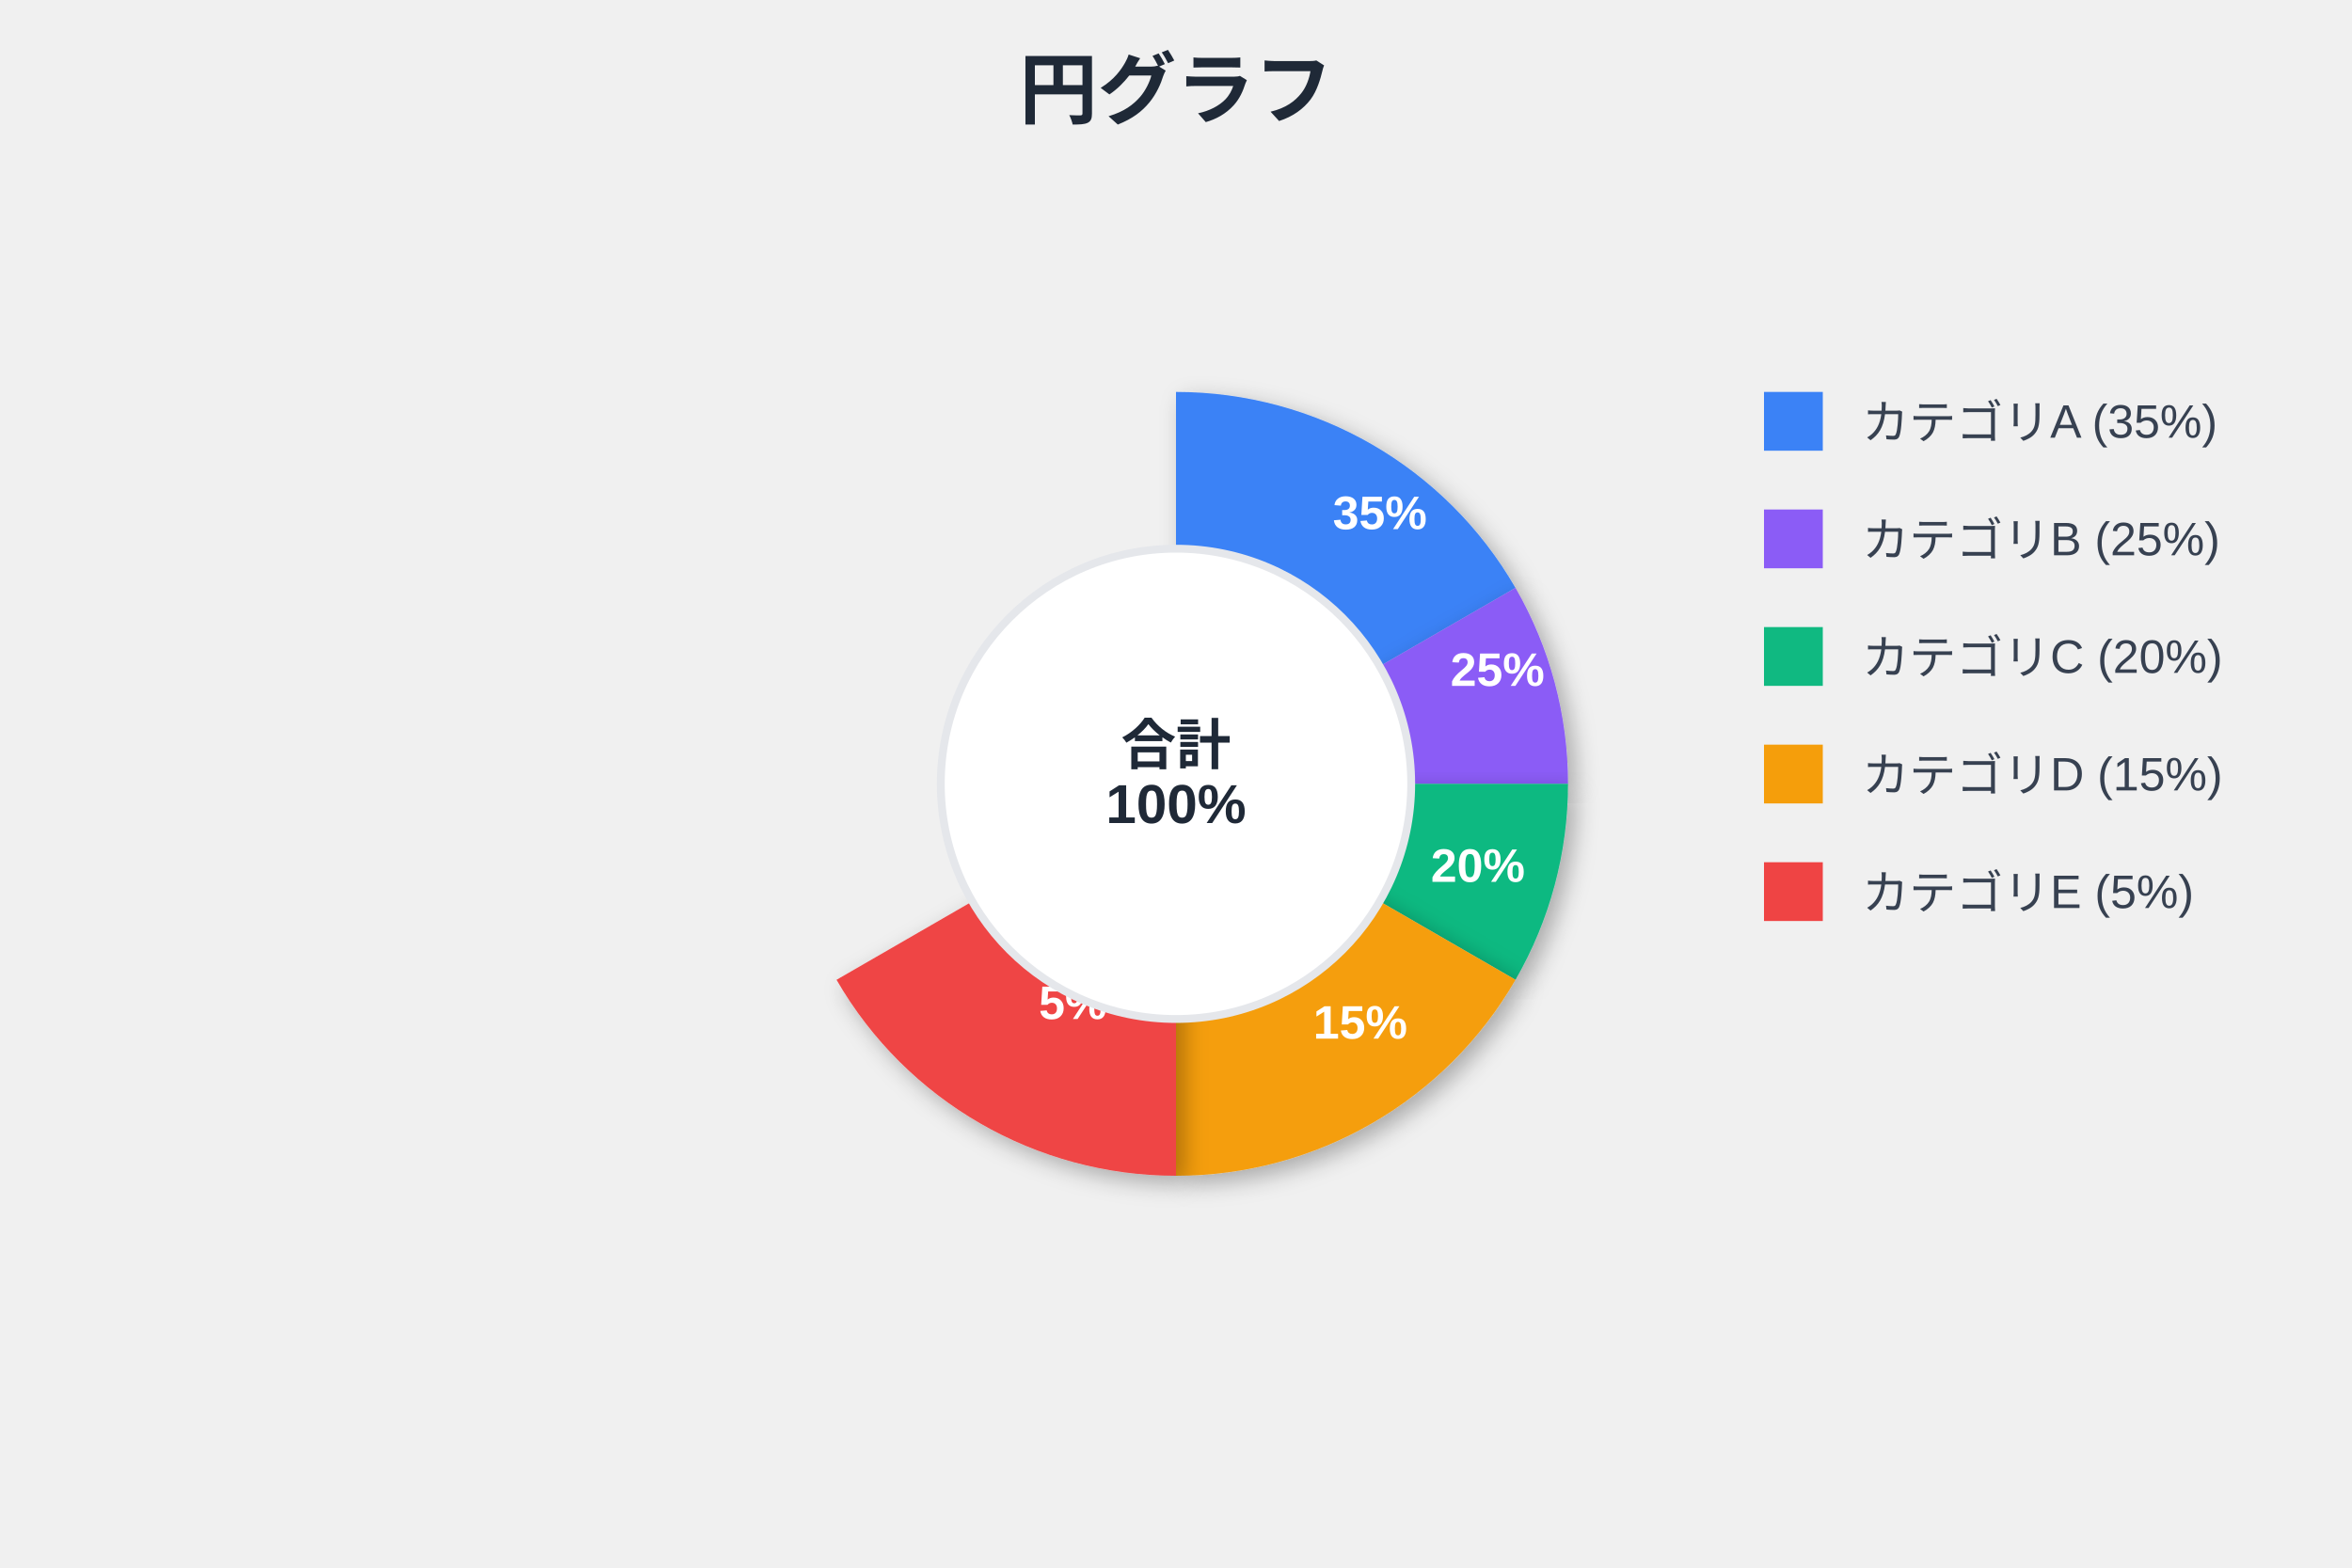
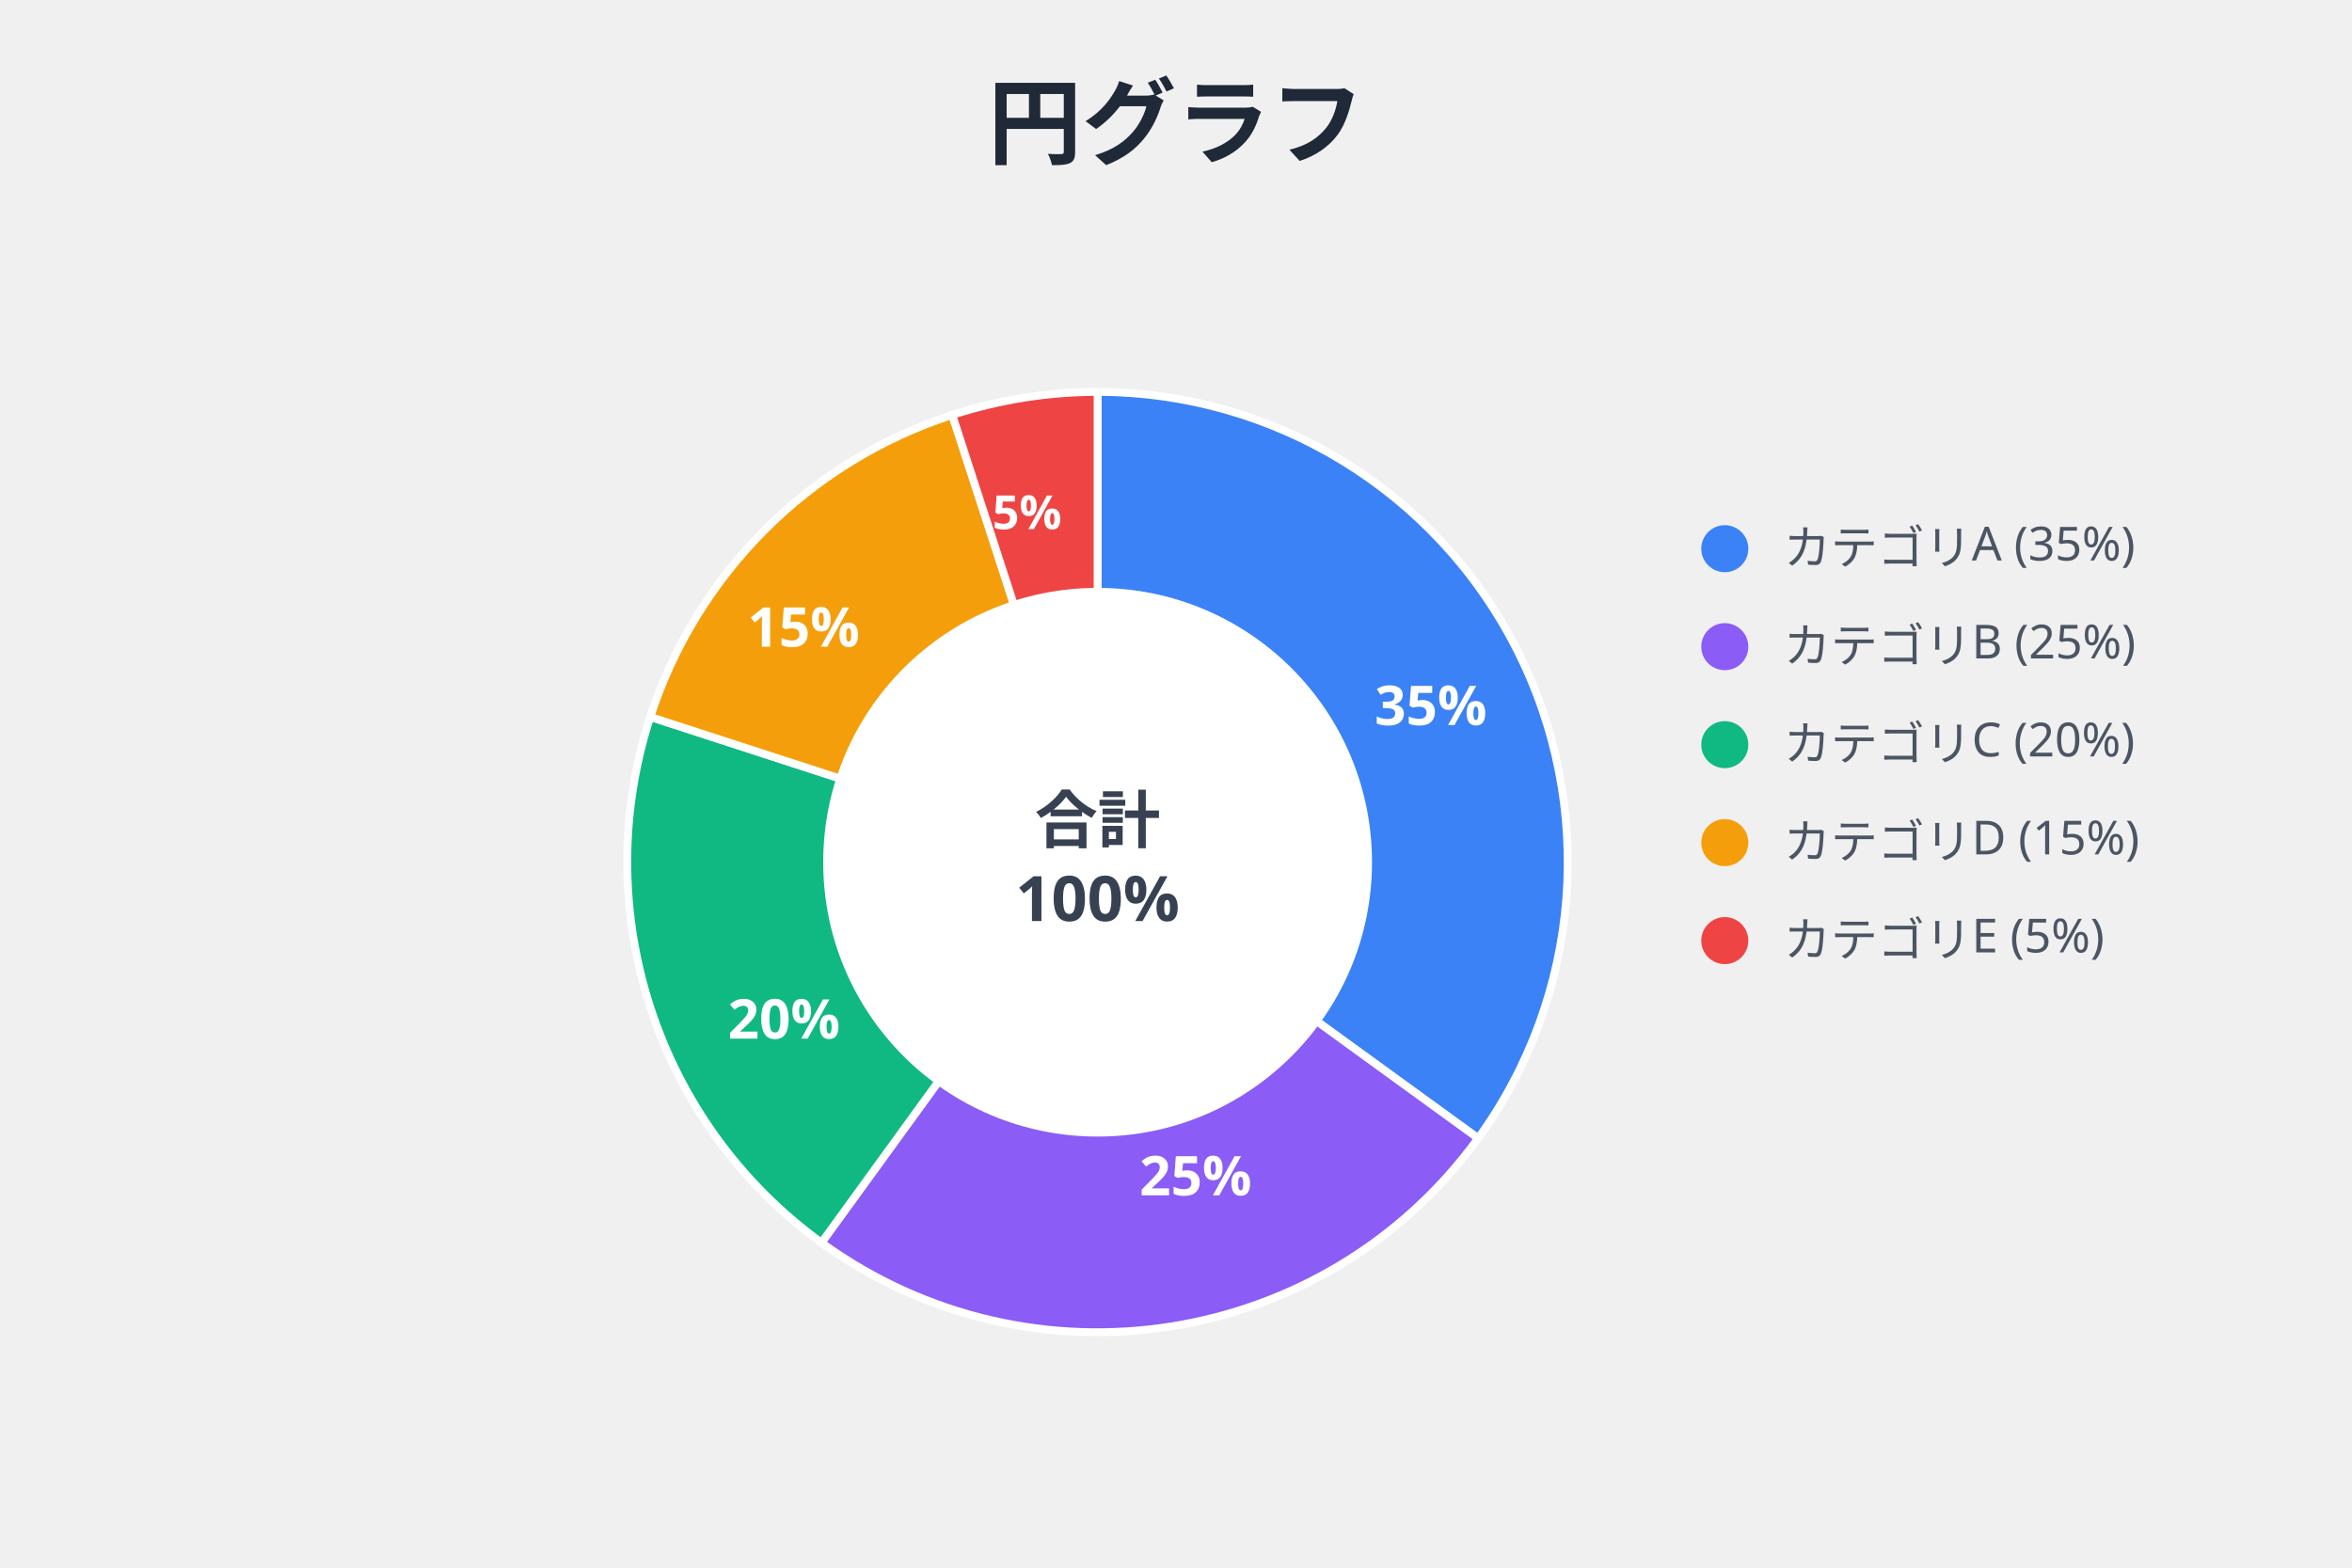
<svg xmlns="http://www.w3.org/2000/svg" width="600" height="400">
-   <defs>
-     <filter id="shadow">
-       <feDropShadow dx="2" dy="2" stdDeviation="3" flood-opacity="0.3" />
-     </filter>
-   </defs>
-   <text x="300" y="30" font-family="Arial, sans-serif" font-size="20" font-weight="bold" text-anchor="middle" fill="#1F2937">円グラフ</text>
-   <path d="M 300 200 L 300 100 A 100 100 0 0 1 386.6 150 L 300 200 Z" fill="#3B82F6" filter="url(#shadow)" />
-   <text x="340" y="135" font-family="Arial, sans-serif" font-size="12" font-weight="bold" fill="white">35%</text>
-   <path d="M 300 200 L 386.6 150 A 100 100 0 0 1 400 200 L 300 200 Z" fill="#8B5CF6" filter="url(#shadow)" />
-   <text x="370" y="175" font-family="Arial, sans-serif" font-size="12" font-weight="bold" fill="white">25%</text>
-   <path d="M 300 200 L 400 200 A 100 100 0 0 1 386.6 250 L 300 200 Z" fill="#10B981" filter="url(#shadow)" />
-   <text x="365" y="225" font-family="Arial, sans-serif" font-size="12" font-weight="bold" fill="white">20%</text>
-   <path d="M 300 200 L 386.6 250 A 100 100 0 0 1 300 300 L 300 200 Z" fill="#F59E0B" filter="url(#shadow)" />
-   <text x="335" y="265" font-family="Arial, sans-serif" font-size="12" font-weight="bold" fill="white">15%</text>
-   <path d="M 300 200 L 300 300 A 100 100 0 0 1 213.4 250 L 300 200 Z" fill="#EF4444" filter="url(#shadow)" />
-   <text x="265" y="260" font-family="Arial, sans-serif" font-size="12" font-weight="bold" fill="white">5%</text>
-   <circle cx="300" cy="200" r="60" fill="white" stroke="#E5E7EB" stroke-width="2" />
-   <text x="300" y="195" font-family="Arial, sans-serif" font-size="14" font-weight="bold" text-anchor="middle" fill="#1F2937">合計</text>
-   <text x="300" y="210" font-family="Arial, sans-serif" font-size="14" font-weight="bold" text-anchor="middle" fill="#1F2937">100%</text>
-   <rect x="450" y="100" width="15" height="15" fill="#3B82F6" />
-   <text x="475" y="112" font-family="Arial, sans-serif" font-size="12" fill="#374151">カテゴリA (35%)</text>
-   <rect x="450" y="130" width="15" height="15" fill="#8B5CF6" />
-   <text x="475" y="142" font-family="Arial, sans-serif" font-size="12" fill="#374151">カテゴリB (25%)</text>
-   <rect x="450" y="160" width="15" height="15" fill="#10B981" />
-   <text x="475" y="172" font-family="Arial, sans-serif" font-size="12" fill="#374151">カテゴリC (20%)</text>
-   <rect x="450" y="190" width="15" height="15" fill="#F59E0B" />
-   <text x="475" y="202" font-family="Arial, sans-serif" font-size="12" fill="#374151">カテゴリD (15%)</text>
-   <rect x="450" y="220" width="15" height="15" fill="#EF4444" />
-   <text x="475" y="232" font-family="Arial, sans-serif" font-size="12" fill="#374151">カテゴリE (5%)</text>
+   <text x="300" y="40" font-family="sans-serif" font-size="24" font-weight="bold" text-anchor="middle" fill="#1F2937">円グラフ</text>
+   <g transform="translate(-20, 20)">
+     <path d="M 300 200 L 300 80 A 120 120 0 0 1 397.08 270.44 L 300 200 Z" fill="#3B82F6" stroke="white" stroke-width="2" />
+     <text x="385" y="165" font-family="sans-serif" font-size="14" font-weight="bold" fill="white" text-anchor="middle">35%</text>
+     <path d="M 300 200 L 397.08 270.44 A 120 120 0 0 1 229.56 297.08 L 300 200 Z" fill="#8B5CF6" stroke="white" stroke-width="2" />
+     <text x="325" y="285" font-family="sans-serif" font-size="14" font-weight="bold" fill="white" text-anchor="middle">25%</text>
+     <path d="M 300 200 L 229.56 297.08 A 120 120 0 0 1 185.88 162.92 L 300 200 Z" fill="#10B981" stroke="white" stroke-width="2" />
+     <text x="220" y="245" font-family="sans-serif" font-size="14" font-weight="bold" fill="white" text-anchor="middle">20%</text>
+     <path d="M 300 200 L 185.88 162.92 A 120 120 0 0 1 262.92 85.88 L 300 200 Z" fill="#F59E0B" stroke="white" stroke-width="2" />
+     <text x="225" y="145" font-family="sans-serif" font-size="14" font-weight="bold" fill="white" text-anchor="middle">15%</text>
+     <path d="M 300 200 L 262.92 85.88 A 120 120 0 0 1 300 80 L 300 200 Z" fill="#EF4444" stroke="white" stroke-width="2" />
+     <text x="282" y="115" font-family="sans-serif" font-size="12" font-weight="bold" fill="white" text-anchor="middle">5%</text>
+     <circle cx="300" cy="200" r="70" fill="white" />
+     <text x="300" y="195" font-family="sans-serif" font-size="16" font-weight="bold" text-anchor="middle" fill="#374151">合計</text>
+     <text x="300" y="215" font-family="sans-serif" font-size="16" font-weight="bold" text-anchor="middle" fill="#374151">100%</text>
+   </g>
+   <g transform="translate(440, 140)">
+     <circle cx="0" cy="0" r="6" fill="#3B82F6" />
+     <text x="15" y="4" font-family="sans-serif" font-size="12" fill="#4B5563">カテゴリA (35%)</text>
+     <circle cx="0" cy="25" r="6" fill="#8B5CF6" />
+     <text x="15" y="29" font-family="sans-serif" font-size="12" fill="#4B5563">カテゴリB (25%)</text>
+     <circle cx="0" cy="50" r="6" fill="#10B981" />
+     <text x="15" y="54" font-family="sans-serif" font-size="12" fill="#4B5563">カテゴリC (20%)</text>
+     <circle cx="0" cy="75" r="6" fill="#F59E0B" />
+     <text x="15" y="79" font-family="sans-serif" font-size="12" fill="#4B5563">カテゴリD (15%)</text>
+     <circle cx="0" cy="100" r="6" fill="#EF4444" />
+     <text x="15" y="104" font-family="sans-serif" font-size="12" fill="#4B5563">カテゴリE (5%)</text>
+   </g>
</svg>
